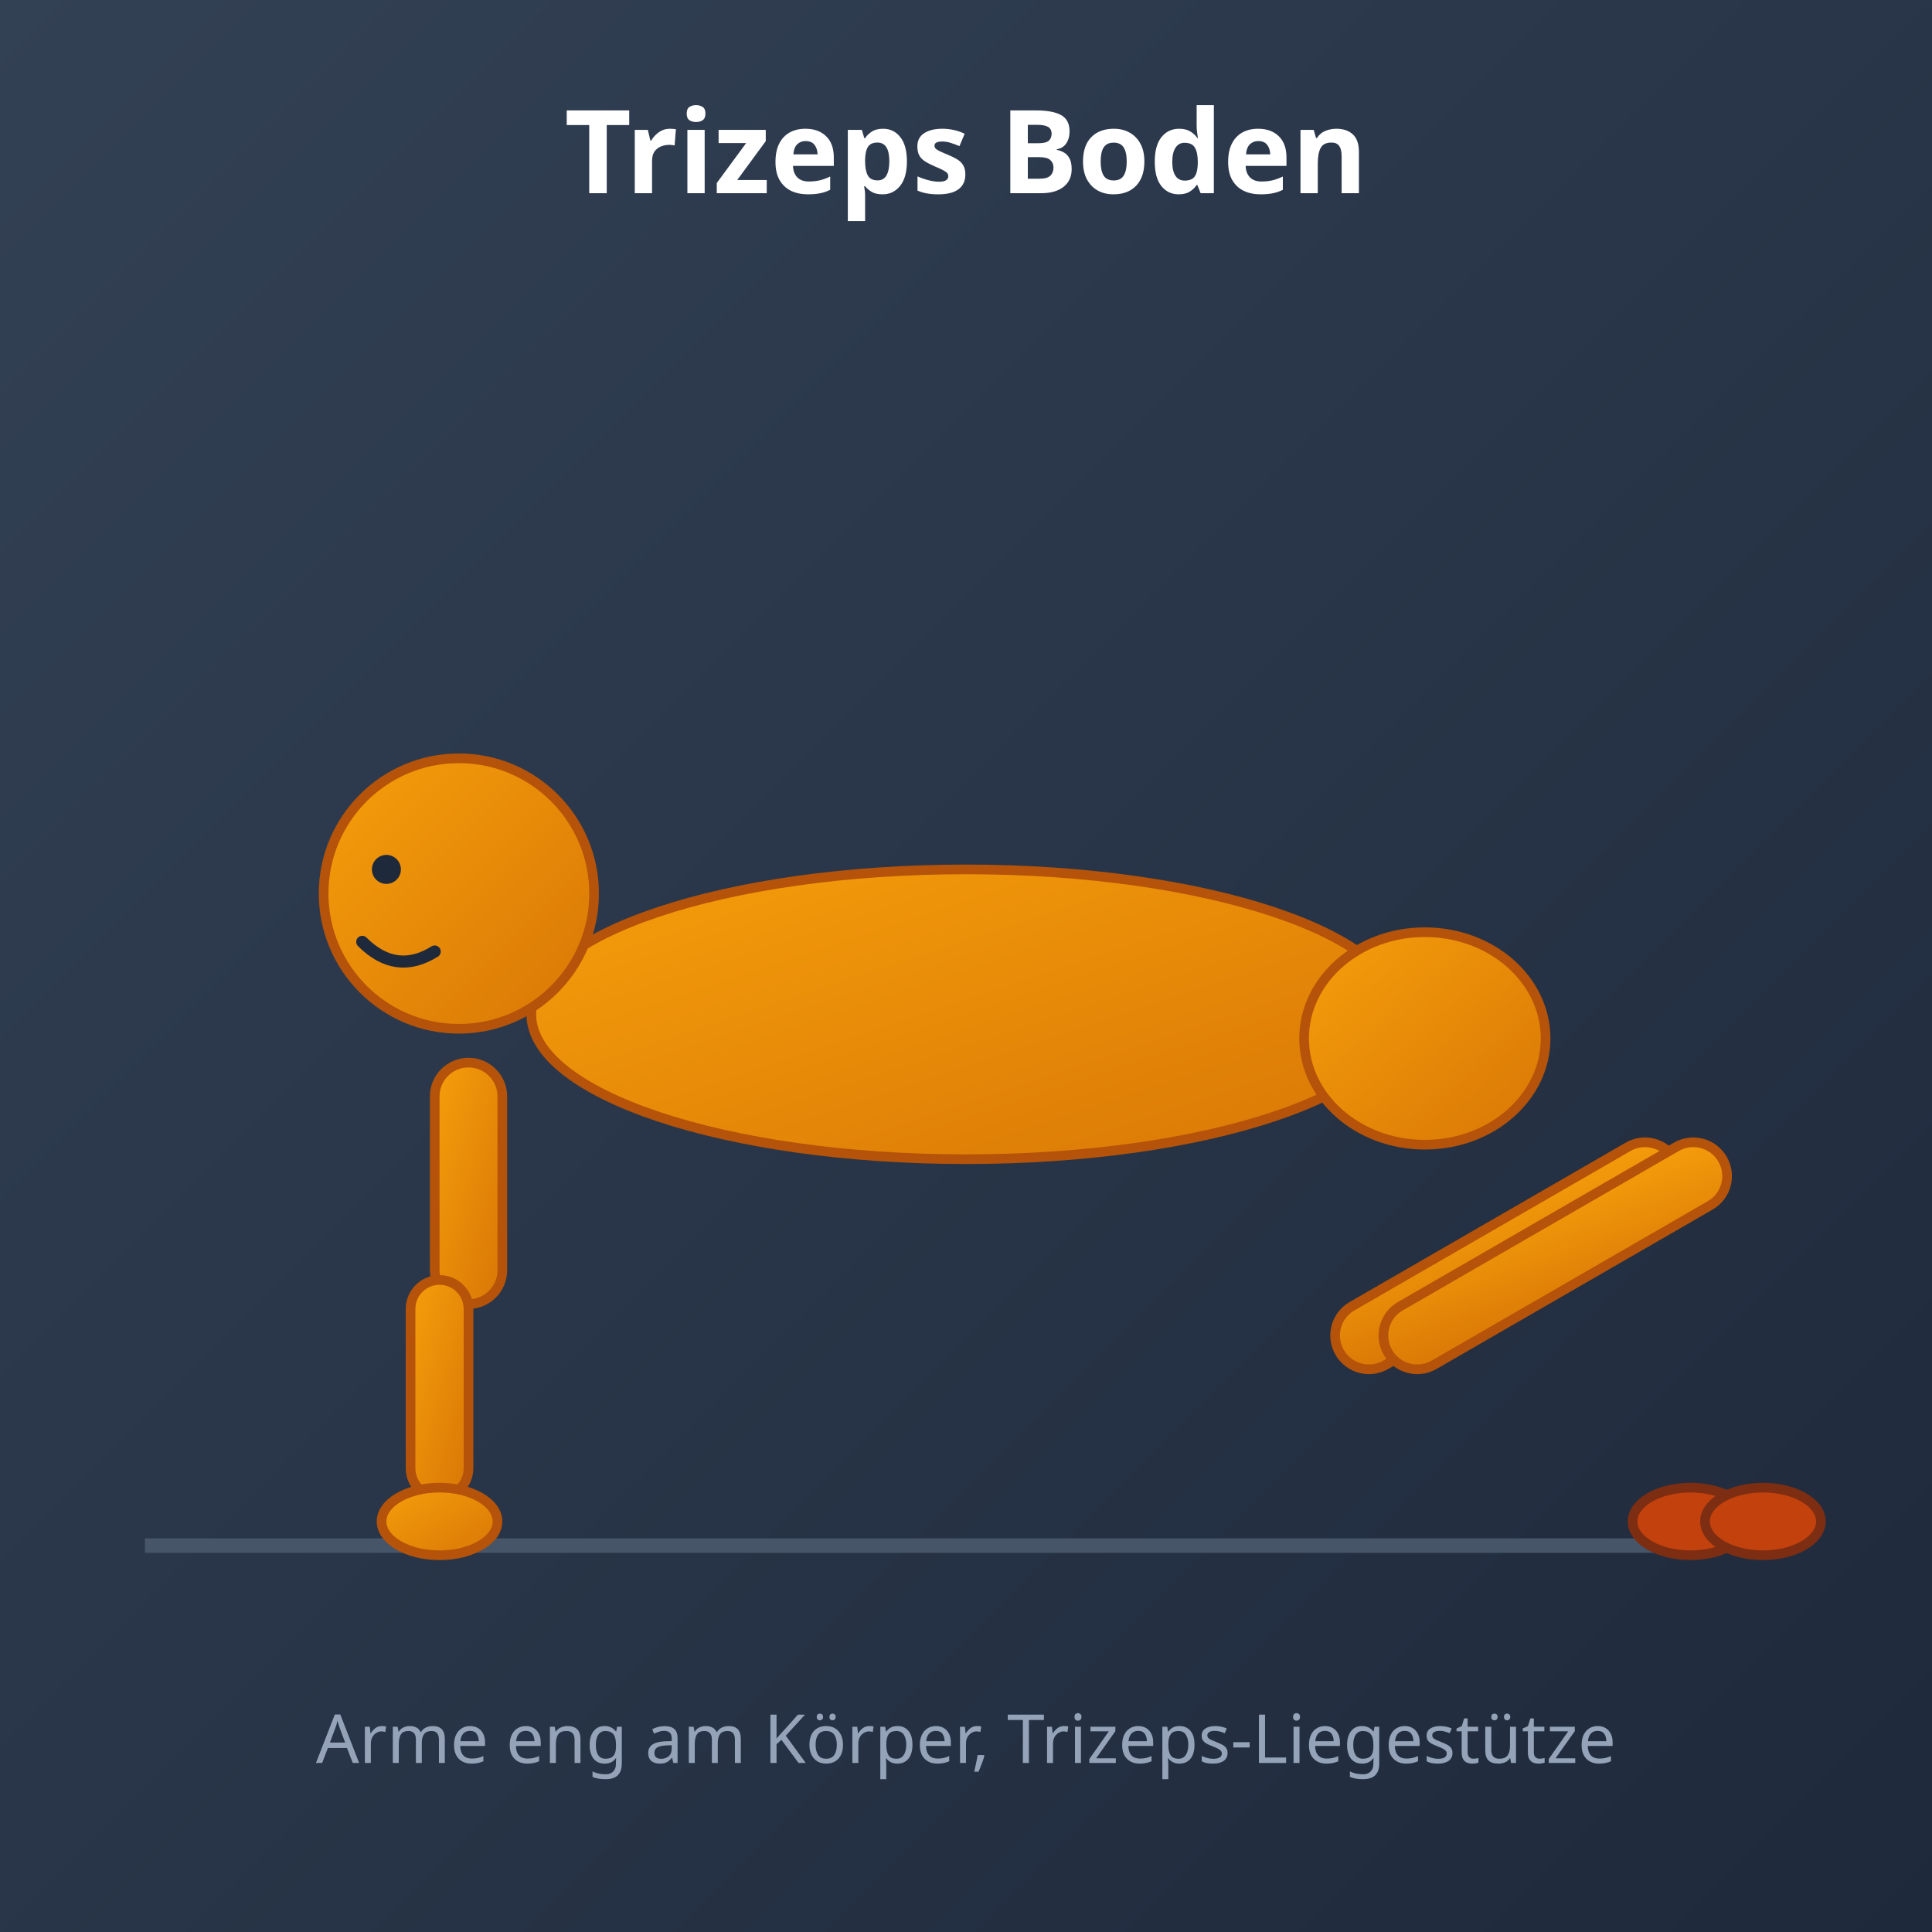
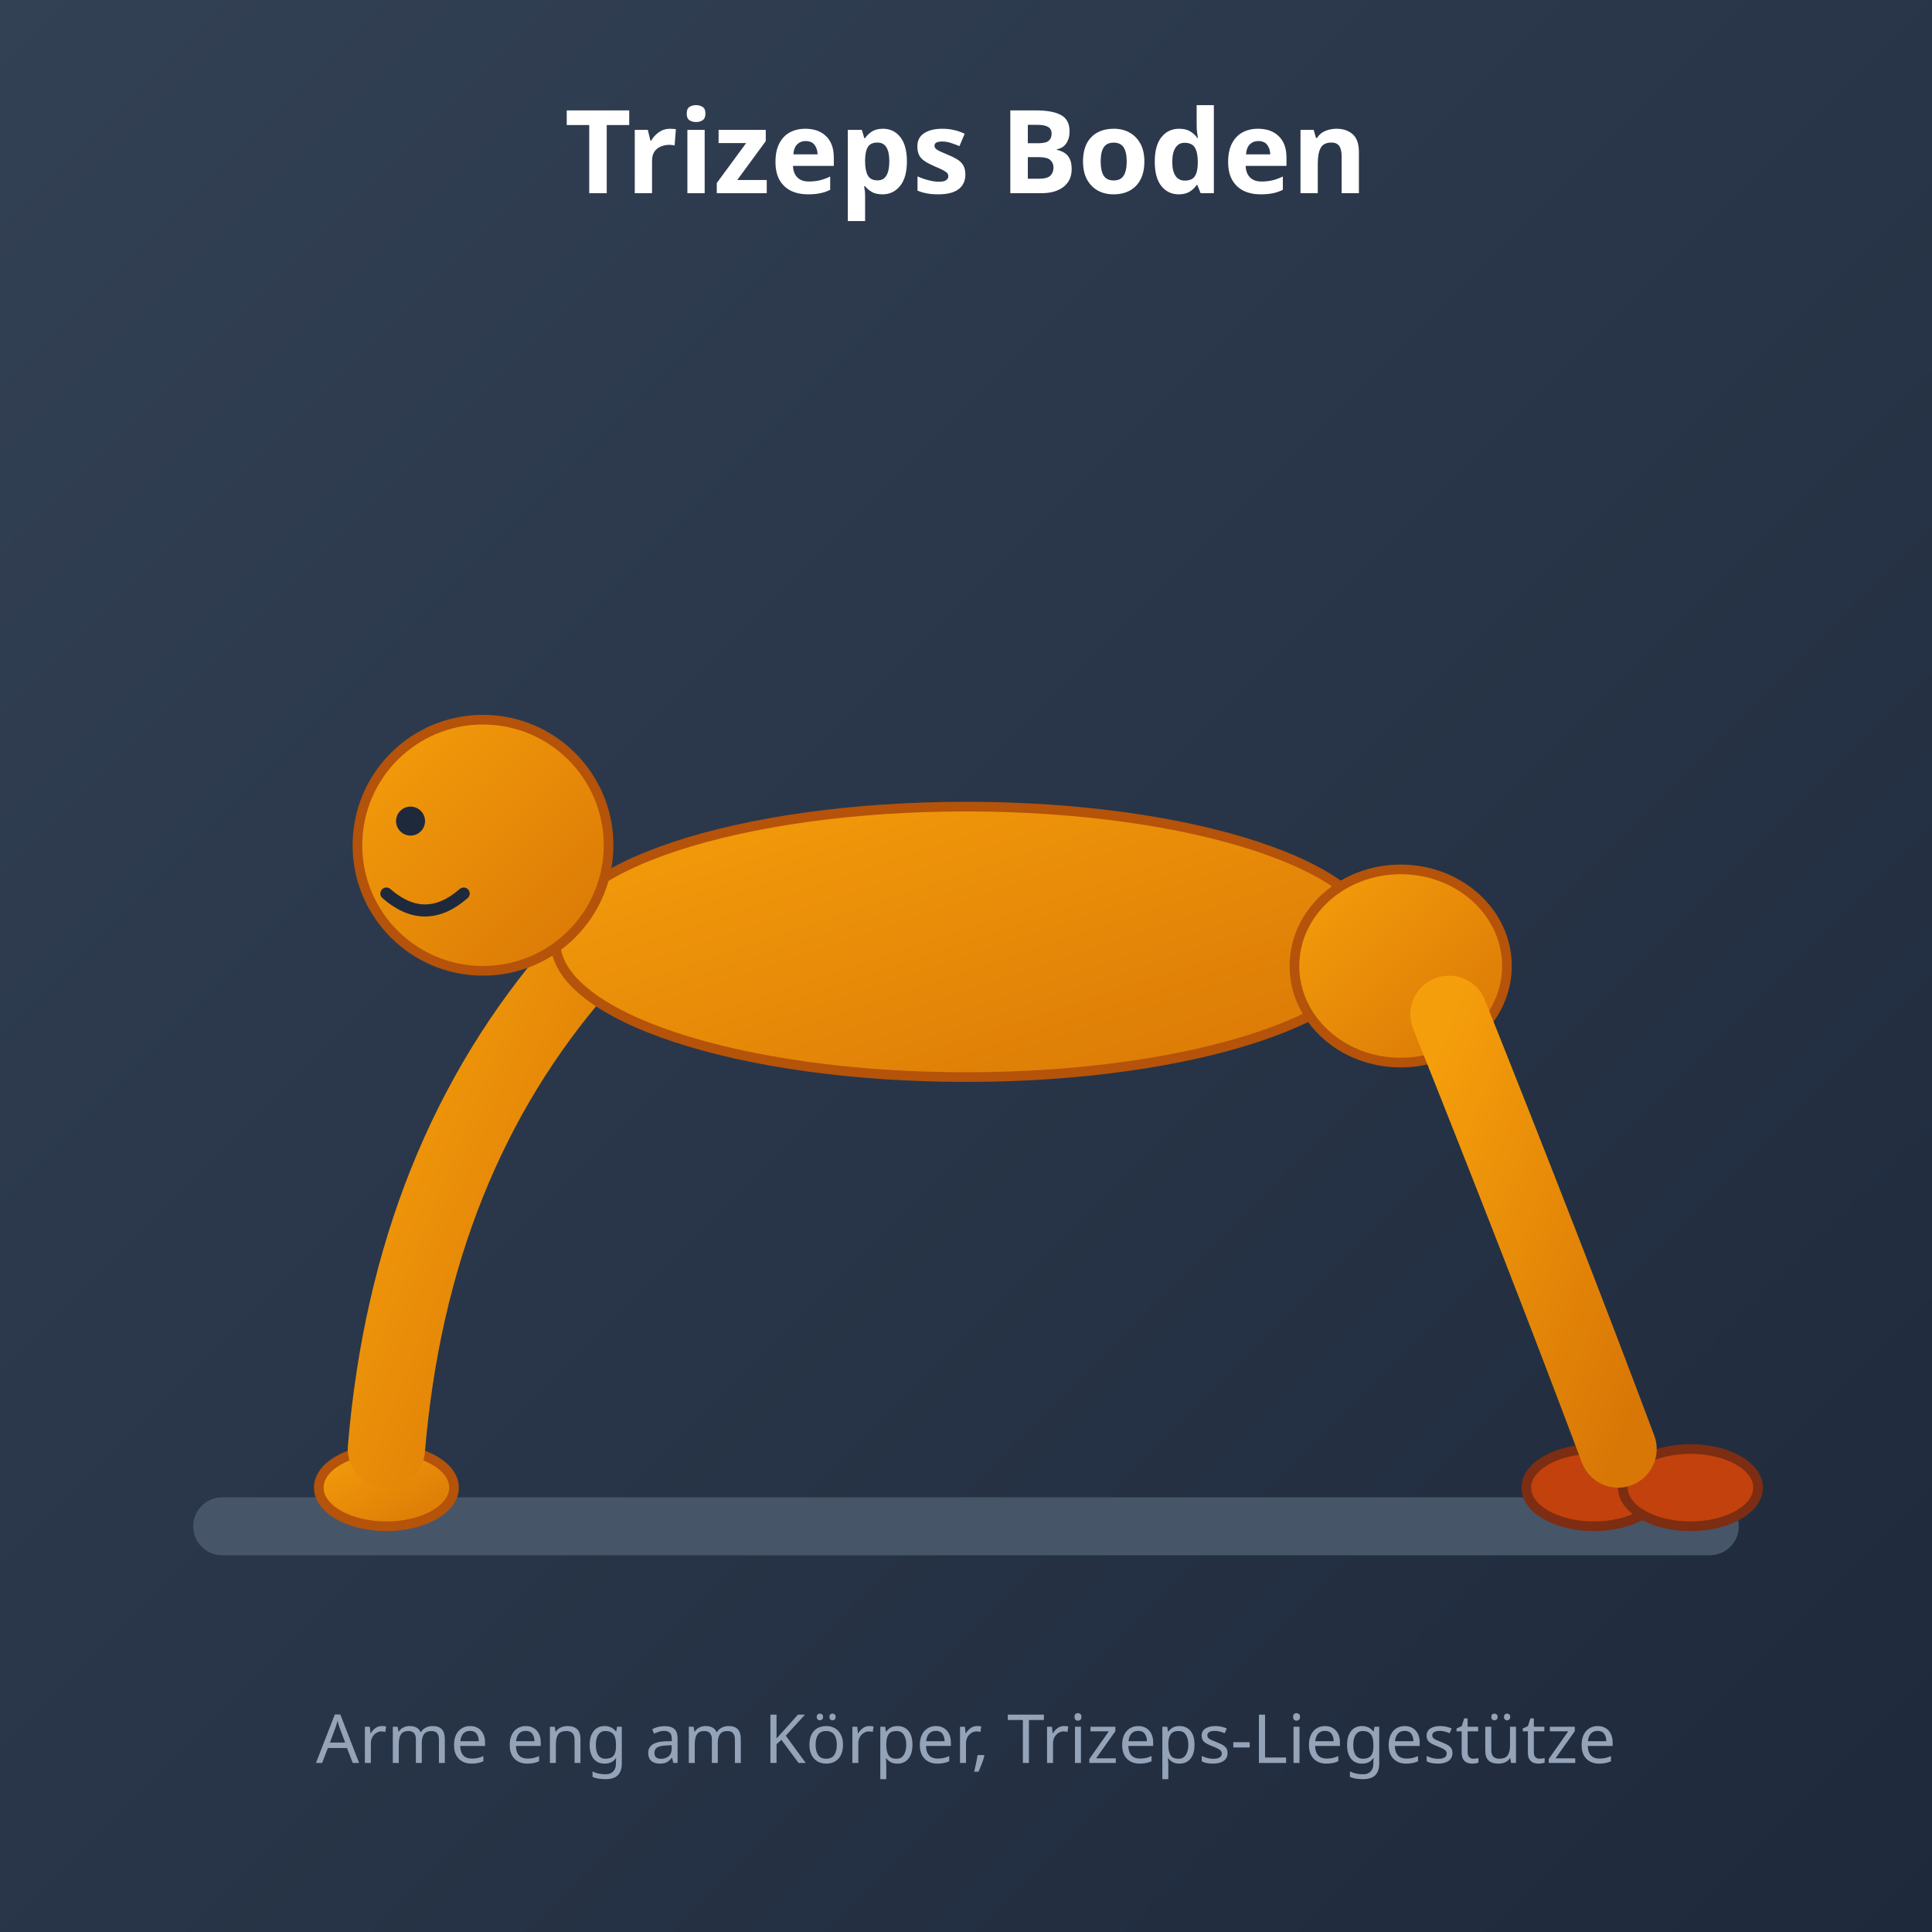
<svg xmlns="http://www.w3.org/2000/svg" width="400" height="400" viewBox="0 0 400 400">
  <defs>
    <linearGradient id="bgTrizepsBoden" x1="0%" y1="0%" x2="100%" y2="100%">
      <stop offset="0%" style="stop-color:#334155;stop-opacity:1" />
      <stop offset="100%" style="stop-color:#1e293b;stop-opacity:1" />
    </linearGradient>
    <linearGradient id="bodyTrizepsBoden" x1="0%" y1="0%" x2="100%" y2="100%">
      <stop offset="0%" style="stop-color:#f59e0b;stop-opacity:1" />
      <stop offset="100%" style="stop-color:#d97706;stop-opacity:1" />
    </linearGradient>
  </defs>
  <rect width="400" height="400" fill="url(#bgTrizepsBoden)" />
  <text x="200" y="40" font-family="system-ui" font-size="24" font-weight="bold" fill="#ffffff" text-anchor="middle">Trizeps Boden</text>
-   <line x1="30" y1="320" x2="370" y2="320" stroke="#475569" stroke-width="3" />
-   <rect x="90" y="220" width="14" height="50" rx="7" fill="url(#bodyTrizepsBoden)" stroke="#b45309" stroke-width="2">
-     <animateTransform attributeName="transform" type="rotate" values="0 97 220; 40 97 220; 0 97 220" dur="2s" repeatCount="indefinite" />
-   </rect>
-   <rect x="85" y="265" width="12" height="45" rx="6" fill="url(#bodyTrizepsBoden)" stroke="#b45309" stroke-width="2">
-     <animateTransform attributeName="transform" type="rotate" values="0 91 265; -40 91 265; 0 91 265" dur="2s" repeatCount="indefinite" />
-   </rect>
-   <ellipse cx="91" cy="315" rx="12" ry="7" fill="url(#bodyTrizepsBoden)" stroke="#b45309" stroke-width="2" />
-   <ellipse cx="200" cy="210" rx="90" ry="30" fill="url(#bodyTrizepsBoden)" stroke="#b45309" stroke-width="2">
-     <animate attributeName="cy" values="210;250;210" dur="2s" repeatCount="indefinite" />
+   <rect x="40" y="310" width="320" height="12" rx="6" fill="#475569" />
+   <ellipse cx="80" cy="308" rx="14" ry="8" fill="url(#bodyTrizepsBoden)" stroke="#b45309" stroke-width="2" />
+   <ellipse cx="330" cy="308" rx="14" ry="8" fill="#c2410c" stroke="#7c2d12" stroke-width="2" />
+   <ellipse cx="350" cy="308" rx="14" ry="8" fill="#c2410c" stroke="#7c2d12" stroke-width="2" />
+   <path d="M 80 300 Q 85 240 120 200" stroke="url(#bodyTrizepsBoden)" stroke-width="16" fill="none" stroke-linecap="round">
+     <animate attributeName="d" values="M 80 300 Q 85 240 120 200; M 80 300 Q 100 270 120 250; M 80 300 Q 85 240 120 200" dur="2s" repeatCount="indefinite" />
+   </path>
+   <ellipse cx="200" cy="195" rx="85" ry="28" fill="url(#bodyTrizepsBoden)" stroke="#b45309" stroke-width="2">
+     <animate attributeName="cy" values="195;245;195" dur="2s" repeatCount="indefinite" />
  </ellipse>
-   <circle cx="95" cy="185" r="28" fill="url(#bodyTrizepsBoden)" stroke="#b45309" stroke-width="2">
-     <animate attributeName="cy" values="185;225;185" dur="2s" repeatCount="indefinite" />
+   <circle cx="100" cy="175" r="26" fill="url(#bodyTrizepsBoden)" stroke="#b45309" stroke-width="2">
+     <animate attributeName="cy" values="175;225;175" dur="2s" repeatCount="indefinite" />
  </circle>
-   <circle cx="80" cy="180" r="3" fill="#1e293b">
-     <animate attributeName="cy" values="180;220;180" dur="2s" repeatCount="indefinite" />
+   <circle cx="85" cy="170" r="3" fill="#1e293b">
+     <animate attributeName="cy" values="170;220;170" dur="2s" repeatCount="indefinite" />
  </circle>
-   <path d="M 75 195 Q 82 202 90 197" stroke="#1e293b" stroke-width="2.5" fill="none" stroke-linecap="round">
-     <animate attributeName="d" values="M 75 195 Q 82 202 90 197; M 75 235 Q 82 242 90 237; M 75 195 Q 82 202 90 197" dur="2s" repeatCount="indefinite" />
+   <path d="M 80 185 Q 88 192 96 185" stroke="#1e293b" stroke-width="2.5" fill="none" stroke-linecap="round">
+     <animate attributeName="d" values="M 80 185 Q 88 192 96 185; M 80 235 Q 88 242 96 235; M 80 185 Q 88 192 96 185" dur="2s" repeatCount="indefinite" />
  </path>
-   <ellipse cx="295" cy="215" rx="25" ry="22" fill="url(#bodyTrizepsBoden)" stroke="#b45309" stroke-width="2">
-     <animate attributeName="cy" values="215;255;215" dur="2s" repeatCount="indefinite" />
+   <ellipse cx="290" cy="200" rx="22" ry="20" fill="url(#bodyTrizepsBoden)" stroke="#b45309" stroke-width="2">
+     <animate attributeName="cy" values="200;250;200" dur="2s" repeatCount="indefinite" />
  </ellipse>
-   <rect x="305" y="220" width="14" height="80" rx="7" fill="url(#bodyTrizepsBoden)" stroke="#b45309" stroke-width="2" transform="rotate(60 312 260)">
-     <animateTransform attributeName="transform" type="rotate" values="60 312 260; 50 312 280; 60 312 260" dur="2s" repeatCount="indefinite" />
-   </rect>
-   <rect x="315" y="220" width="14" height="80" rx="7" fill="url(#bodyTrizepsBoden)" stroke="#b45309" stroke-width="2" transform="rotate(60 322 260)">
-     <animateTransform attributeName="transform" type="rotate" values="60 322 260; 50 322 280; 60 322 260" dur="2s" repeatCount="indefinite" />
-   </rect>
-   <ellipse cx="350" cy="315" rx="12" ry="7" fill="#c2410c" stroke="#7c2d12" stroke-width="2" />
-   <ellipse cx="365" cy="315" rx="12" ry="7" fill="#c2410c" stroke="#7c2d12" stroke-width="2" />
-   <circle cx="50" cy="140" r="3" fill="#fbbf24" opacity="0">
+   <path d="M 300 210 Q 320 260 335 300" stroke="url(#bodyTrizepsBoden)" stroke-width="16" fill="none" stroke-linecap="round">
+     <animate attributeName="d" values="M 300 210 Q 320 260 335 300; M 300 260 Q 320 280 335 300; M 300 210 Q 320 260 335 300" dur="2s" repeatCount="indefinite" />
+   </path>
+   <circle cx="60" cy="130" r="3" fill="#fbbf24" opacity="0">
    <animate attributeName="opacity" values="0;1;0" dur="2s" repeatCount="indefinite" />
    <animate attributeName="r" values="2;4;2" dur="2s" repeatCount="indefinite" />
  </circle>
-   <circle cx="350" cy="160" r="3" fill="#22d3ee" opacity="0">
+   <circle cx="340" cy="150" r="3" fill="#22d3ee" opacity="0">
    <animate attributeName="opacity" values="0;1;0" dur="2s" begin="0.5s" repeatCount="indefinite" />
    <animate attributeName="r" values="2;4;2" dur="2s" repeatCount="indefinite" />
  </circle>
  <text x="200" y="365" font-family="system-ui" font-size="14" fill="#94a3b8" text-anchor="middle">Arme eng am Körper, Trizeps-Liegestütze</text>
</svg>
